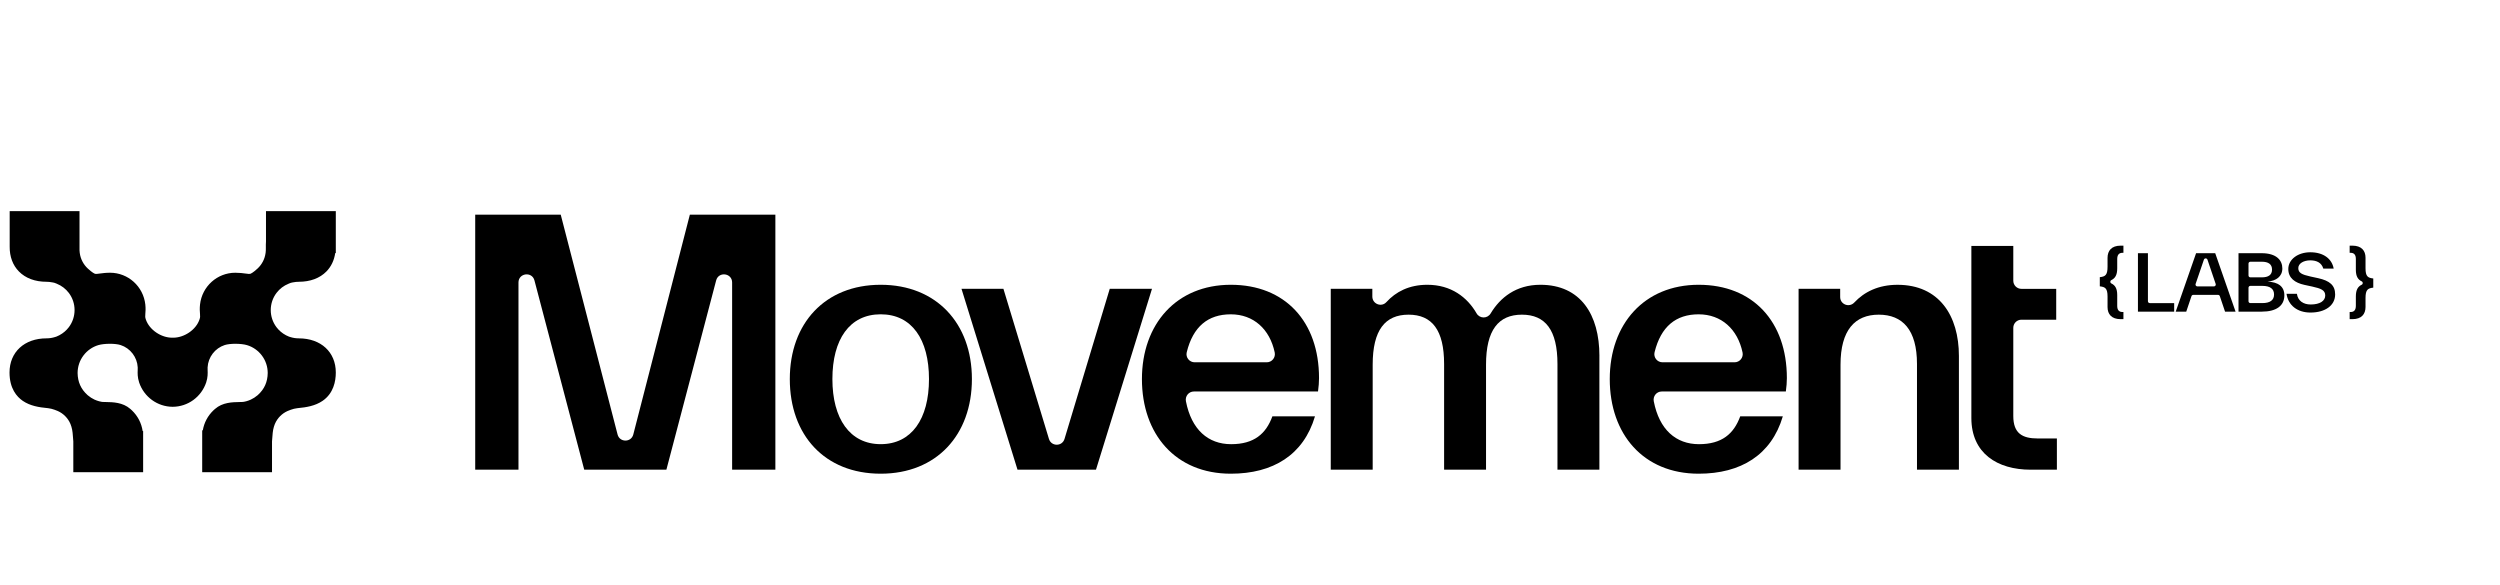
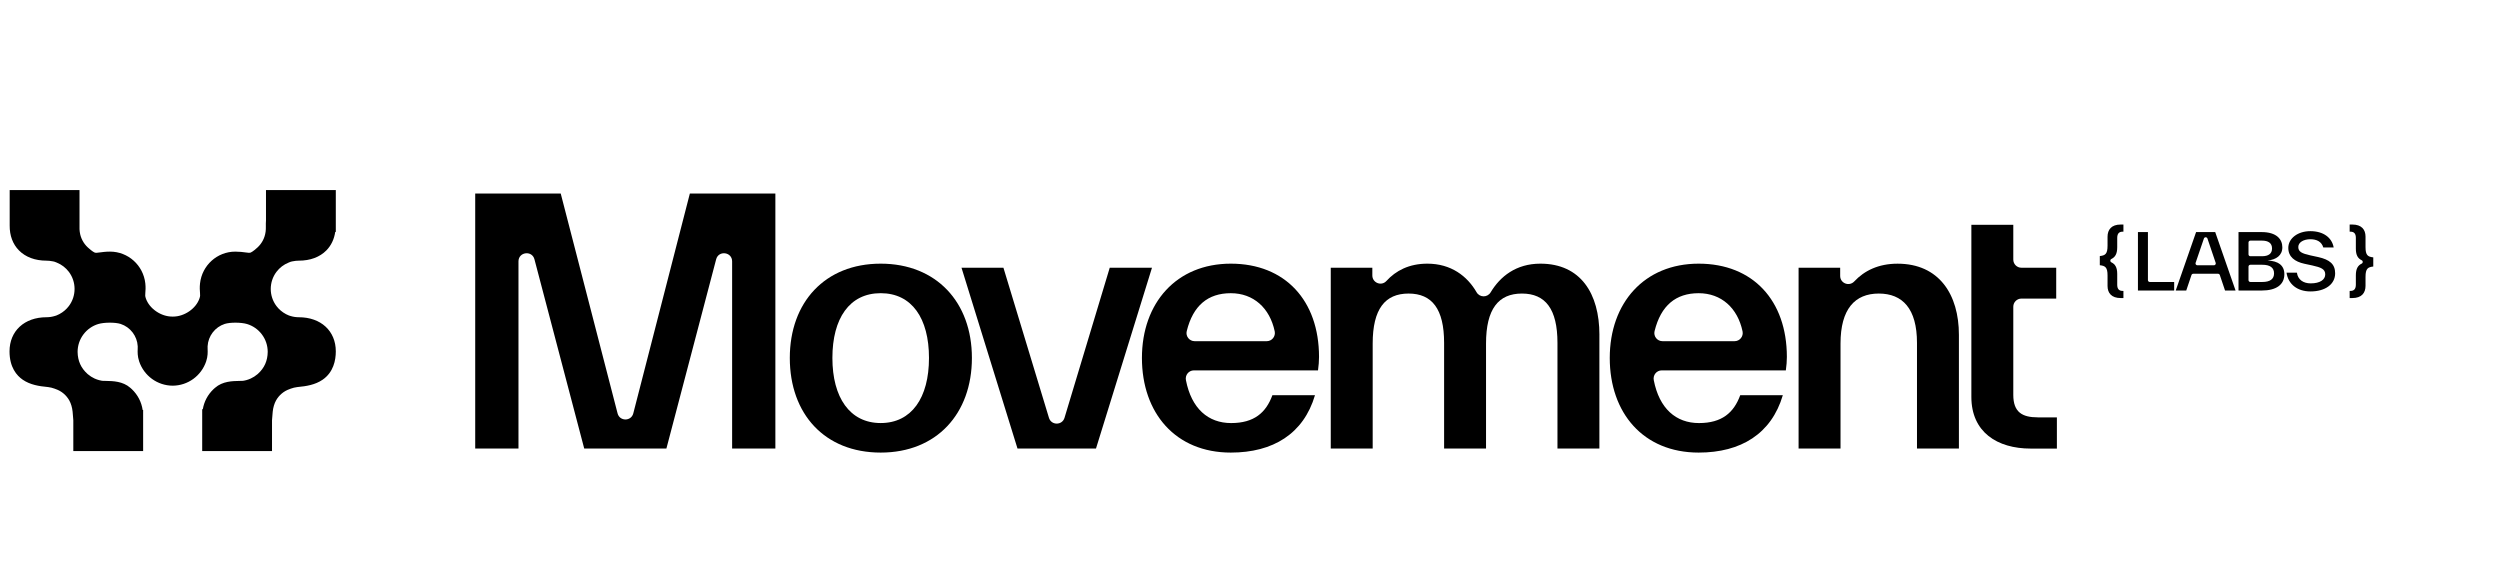
- <svg xmlns="http://www.w3.org/2000/svg" fill="none" viewBox="0 -20 236.79 55.38">
+ <svg xmlns="http://www.w3.org/2000/svg" fill="none" viewBox="0 -18 236.79 55.38">
  <path d="M27.326 6.875L27.371 6.856C27.505 6.799 27.604 6.767 27.681 6.758L27.766 6.743C27.941 6.707 28.12 6.689 28.3 6.689C29.383 6.689 30.288 6.352 30.915 5.714C31.367 5.254 31.651 4.658 31.751 3.968L31.806 3.968V0H25.193V2.871C25.177 3.078 25.178 3.268 25.18 3.437C25.181 3.622 25.182 3.797 25.16 3.929L25.153 3.972C25.079 4.532 24.808 5.053 24.39 5.438C23.963 5.832 23.763 5.918 23.697 5.937C23.631 5.956 23.535 5.947 23.256 5.909C23.016 5.877 22.688 5.833 22.286 5.833C20.573 5.833 19.136 7.127 18.945 8.844C18.902 9.234 18.926 9.526 18.944 9.739C18.963 9.976 18.969 10.047 18.887 10.283C18.725 10.746 18.379 11.176 17.913 11.493C17.447 11.81 16.911 11.985 16.404 11.985L16.355 11.985L16.305 11.985C15.798 11.985 15.262 11.811 14.796 11.493C14.33 11.176 13.984 10.746 13.822 10.284C13.74 10.047 13.745 9.976 13.765 9.739C13.783 9.526 13.807 9.234 13.764 8.842C13.573 7.126 12.137 5.832 10.423 5.832C10.022 5.832 9.693 5.877 9.451 5.909C9.175 5.947 9.078 5.955 9.012 5.936C8.946 5.917 8.746 5.831 8.319 5.437C7.902 5.053 7.631 4.532 7.556 3.971L7.55 3.929C7.539 3.865 7.534 3.79 7.531 3.71V0H0.917V3.364C0.909 4.311 1.212 5.124 1.793 5.714C2.42 6.352 3.324 6.689 4.407 6.689C4.587 6.689 4.767 6.708 4.942 6.744L5.027 6.758C5.104 6.768 5.202 6.799 5.337 6.856L5.381 6.875C5.83 7.054 6.222 7.353 6.517 7.741C7.243 8.695 7.245 10.03 6.523 10.987C6.286 11.301 5.979 11.563 5.634 11.745L5.602 11.762C5.508 11.814 5.424 11.852 5.346 11.88C5.312 11.892 5.281 11.901 5.252 11.91L5.219 11.92C4.958 12.004 4.685 12.047 4.407 12.047C2.311 12.047 0.902 13.347 0.902 15.282C0.902 16.793 1.585 17.577 2.158 17.968C2.857 18.446 3.7 18.582 4.508 18.656L4.563 18.663C4.777 18.691 4.958 18.735 5.166 18.81L5.266 18.849L5.283 18.855C5.826 19.042 6.282 19.425 6.565 19.932C6.725 20.219 6.836 20.594 6.877 20.989C6.894 21.144 6.904 21.294 6.915 21.443C6.923 21.555 6.932 21.682 6.944 21.809V24.723H13.557V20.832L13.511 20.832C13.402 20.084 13.049 19.398 12.492 18.866C12.443 18.82 12.397 18.78 12.361 18.749L12.339 18.729C11.627 18.107 10.702 18.091 10.026 18.078H10.018C9.905 18.076 9.798 18.074 9.704 18.07L9.602 18.054L9.385 18.005L9.18 17.941L8.959 17.853C8.728 17.747 8.512 17.609 8.321 17.445L8.278 17.407C7.666 16.856 7.362 16.176 7.35 15.329C7.352 14.724 7.543 14.15 7.905 13.67C8.257 13.202 8.756 12.854 9.31 12.689C9.871 12.523 10.917 12.518 11.422 12.681C12.341 12.977 12.993 13.828 13.044 14.798C13.049 14.878 13.046 14.962 13.042 15.061C13.031 15.345 13.017 15.735 13.18 16.228C13.641 17.599 14.916 18.524 16.355 18.53C17.792 18.524 19.066 17.599 19.528 16.226C19.69 15.736 19.676 15.346 19.665 15.06C19.662 14.962 19.659 14.878 19.663 14.798C19.714 13.828 20.366 12.977 21.285 12.681C21.79 12.519 22.836 12.523 23.397 12.69C23.951 12.854 24.451 13.203 24.802 13.671C25.164 14.151 25.356 14.724 25.357 15.329C25.345 16.176 25.041 16.856 24.429 17.408L24.39 17.442C24.195 17.609 23.979 17.747 23.748 17.853L23.527 17.942L23.323 18.006L23.145 18.047L23.004 18.07C22.91 18.075 22.802 18.077 22.689 18.079H22.682C22.006 18.092 21.08 18.108 20.371 18.729L20.346 18.75C20.31 18.782 20.265 18.82 20.215 18.868C19.678 19.381 19.331 20.038 19.21 20.757H19.151V24.724H25.764V21.811C25.776 21.684 25.785 21.557 25.793 21.444C25.804 21.298 25.814 21.147 25.831 20.991C25.872 20.595 25.983 20.22 26.143 19.933C26.426 19.426 26.881 19.044 27.425 18.856L27.542 18.811C27.75 18.736 27.93 18.692 28.145 18.664L28.2 18.657C29.008 18.583 29.851 18.447 30.55 17.97C31.588 17.26 31.806 16.117 31.806 15.283C31.806 13.348 30.397 12.048 28.3 12.048C28.023 12.048 27.75 12.005 27.489 11.921L27.456 11.911C27.427 11.902 27.396 11.893 27.364 11.881C27.284 11.854 27.2 11.815 27.103 11.762L27.074 11.746C26.729 11.564 26.422 11.302 26.185 10.989C25.463 10.032 25.465 8.696 26.191 7.742C26.485 7.355 26.878 7.055 27.326 6.877V6.875Z" fill="black" />
  <path d="M73.442 24.486H69.344V6.756C69.344 5.854 68.06 5.689 67.831 6.56L63.118 24.486H55.336L50.621 6.56C50.392 5.689 49.108 5.854 49.108 6.756V24.486H45.01V0.332H53.11L58.494 21.153C58.692 21.923 59.785 21.923 59.983 21.153L65.34 0.332H73.44V24.484L73.442 24.486Z" fill="black" />
  <path d="M74.807 15.904C74.807 10.629 78.141 6.973 83.416 6.973C88.69 6.973 92.055 10.629 92.055 15.904C92.055 21.178 88.721 24.867 83.416 24.867C78.111 24.867 74.807 21.211 74.807 15.904ZM87.99 15.904C87.99 12.154 86.37 9.769 83.416 9.769C80.461 9.769 78.841 12.154 78.841 15.904C78.841 19.654 80.492 22.069 83.416 22.069C86.339 22.069 87.99 19.684 87.99 15.904Z" fill="black" />
  <path d="M105.11 7.356H109.112L103.807 24.486H96.374L91.069 7.356H95.04L99.353 21.576C99.575 22.305 100.605 22.303 100.826 21.576L105.11 7.358V7.356Z" fill="black" />
  <path d="M124.837 17.081H113.079C112.593 17.081 112.233 17.527 112.326 18.006C112.849 20.7 114.432 22.071 116.608 22.071C118.784 22.071 119.912 21.086 120.516 19.432H124.55C123.47 23.088 120.579 24.867 116.577 24.867C111.336 24.867 108.159 21.117 108.159 15.904C108.159 10.691 111.43 6.973 116.577 6.973C121.725 6.973 124.933 10.469 124.933 15.808C124.933 16.188 124.9 16.634 124.837 17.079V17.081ZM113.15 14.315H119.983C120.473 14.315 120.837 13.861 120.735 13.381C120.27 11.177 118.73 9.771 116.575 9.771C114.421 9.771 113 10.931 112.403 13.362C112.283 13.846 112.651 14.315 113.15 14.315Z" fill="black" />
  <path d="M151.488 13.711V24.486H147.517V14.475C147.517 11.265 146.374 9.804 144.15 9.804C141.926 9.804 140.751 11.265 140.751 14.538V24.486H136.78V14.475C136.78 11.265 135.637 9.804 133.413 9.804C131.189 9.804 130.015 11.265 130.015 14.538V24.486H126.044V7.356H129.982V8.091C129.982 8.789 130.841 9.131 131.312 8.616C132.202 7.639 133.457 6.973 135.193 6.973C137.44 6.973 138.972 8.15 139.854 9.679C140.152 10.194 140.88 10.198 141.188 9.689C142.087 8.189 143.594 6.973 145.899 6.973C149.71 6.973 151.49 9.802 151.49 13.711H151.488Z" fill="black" />
  <path d="M169.148 17.081H157.391C156.905 17.081 156.545 17.527 156.638 18.006C157.16 20.7 158.744 22.071 160.92 22.071C163.096 22.071 164.224 21.086 164.828 19.432H168.862C167.782 23.088 164.891 24.867 160.889 24.867C155.648 24.867 152.47 21.117 152.47 15.904C152.47 10.691 155.742 6.973 160.889 6.973C166.037 6.973 169.245 10.469 169.245 15.808C169.245 16.188 169.212 16.634 169.148 17.079V17.081ZM157.462 14.315H164.295C164.785 14.315 165.149 13.861 165.047 13.381C164.582 11.177 163.042 9.771 160.887 9.771C158.733 9.771 157.312 10.931 156.714 13.362C156.595 13.846 156.962 14.315 157.462 14.315Z" fill="black" />
  <path d="M185.54 13.712V24.486H181.569V14.475C181.569 11.233 180.202 9.804 177.948 9.804C175.693 9.804 174.327 11.266 174.327 14.538V24.486H170.355V7.356H174.294V8.135C174.294 8.837 175.149 9.166 175.63 8.654C176.573 7.648 177.909 6.975 179.728 6.975C183.666 6.975 185.54 9.898 185.54 13.713V13.712Z" fill="black" />
  <path d="M193.011 21.53C191.55 21.53 190.691 21.053 190.691 19.402V11.05C190.691 10.625 191.035 10.281 191.46 10.281H194.756V7.358H191.46C191.035 7.358 190.691 7.014 190.691 6.589V3.291H186.72V19.594C186.72 22.93 189.167 24.488 192.342 24.488H194.82V21.532H193.009L193.011 21.53Z" fill="black" />
  <path d="M203.62 8.709H205.929V9.517H202.497V3.982H203.443V8.533C203.443 8.63 203.522 8.709 203.62 8.709Z" fill="black" />
  <path d="M210.747 9.517L210.252 8.05C210.228 7.978 210.16 7.929 210.084 7.929H207.736C207.66 7.929 207.592 7.978 207.568 8.05L207.073 9.517H206.076L208.005 3.982H209.816L211.744 9.517H210.747ZM208.127 7.128H209.693C209.815 7.128 209.9 7.01 209.861 6.895L209.081 4.593C209.027 4.433 208.799 4.433 208.745 4.593L207.959 6.895C207.92 7.009 208.005 7.128 208.127 7.128Z" fill="black" />
  <path d="M216.365 7.973C216.365 8.956 215.609 9.517 214.23 9.517H212.023V3.982H214.216C215.617 3.982 216.174 4.652 216.174 5.424C216.174 6.196 215.587 6.597 214.773 6.677C215.785 6.713 216.365 7.135 216.365 7.973ZM212.969 4.966V6.092C212.969 6.19 213.048 6.269 213.146 6.269H214.238C214.846 6.269 215.198 6.043 215.198 5.533C215.198 5.023 214.846 4.79 214.238 4.79H213.146C213.048 4.79 212.969 4.869 212.969 4.966ZM214.274 8.708C215.023 8.708 215.389 8.424 215.389 7.893C215.389 7.361 215.023 7.077 214.274 7.077H213.146C213.048 7.077 212.969 7.156 212.969 7.253V8.532C212.969 8.629 213.048 8.708 213.146 8.708H214.274Z" fill="black" />
  <path d="M216.57 7.827H217.553C217.648 8.505 218.176 8.84 218.858 8.84C219.746 8.84 220.237 8.49 220.237 7.987C220.237 7.485 219.834 7.325 219.012 7.143L218.264 6.982C217.362 6.786 216.739 6.334 216.739 5.482C216.739 4.564 217.655 3.894 218.822 3.894C220.09 3.894 220.875 4.528 221.036 5.438H220.053C219.892 4.892 219.437 4.659 218.822 4.659C218.206 4.659 217.685 4.943 217.685 5.394C217.685 5.846 218.015 6.006 218.829 6.188L219.569 6.348C220.655 6.589 221.175 7.018 221.175 7.885C221.175 8.926 220.244 9.604 218.836 9.604C217.611 9.604 216.731 8.934 216.57 7.827L216.57 7.827Z" fill="black" />
  <path d="M200.535 5.416C200.535 6.061 200.33 6.36 199.977 6.532C199.846 6.596 199.847 6.783 199.979 6.846C200.328 7.015 200.535 7.312 200.535 7.943V8.97C200.535 9.363 200.704 9.553 201.034 9.553H201.122V10.23H200.865C199.999 10.23 199.618 9.757 199.618 9.086V8.089C199.618 7.302 199.391 7.178 198.885 7.12V6.253C199.391 6.195 199.618 6.071 199.618 5.27V4.425C199.618 3.748 199.992 3.267 200.865 3.267H201.122V3.945H201.034C200.697 3.945 200.535 4.141 200.535 4.542V5.416Z" fill="black" />
  <path d="M223.137 8.081C223.137 7.437 223.342 7.137 223.694 6.966C223.825 6.902 223.824 6.714 223.693 6.651C223.344 6.483 223.137 6.186 223.137 5.554V4.527C223.137 4.134 222.968 3.945 222.638 3.945H222.55V3.267H222.807C223.672 3.267 224.053 3.741 224.053 4.411V5.409C224.053 6.195 224.281 6.319 224.787 6.377V7.244C224.281 7.302 224.053 7.426 224.053 8.227V9.072C224.053 9.749 223.679 10.23 222.807 10.23H222.55V9.553H222.638C222.975 9.553 223.137 9.356 223.137 8.956V8.081Z" fill="black" />
</svg>
